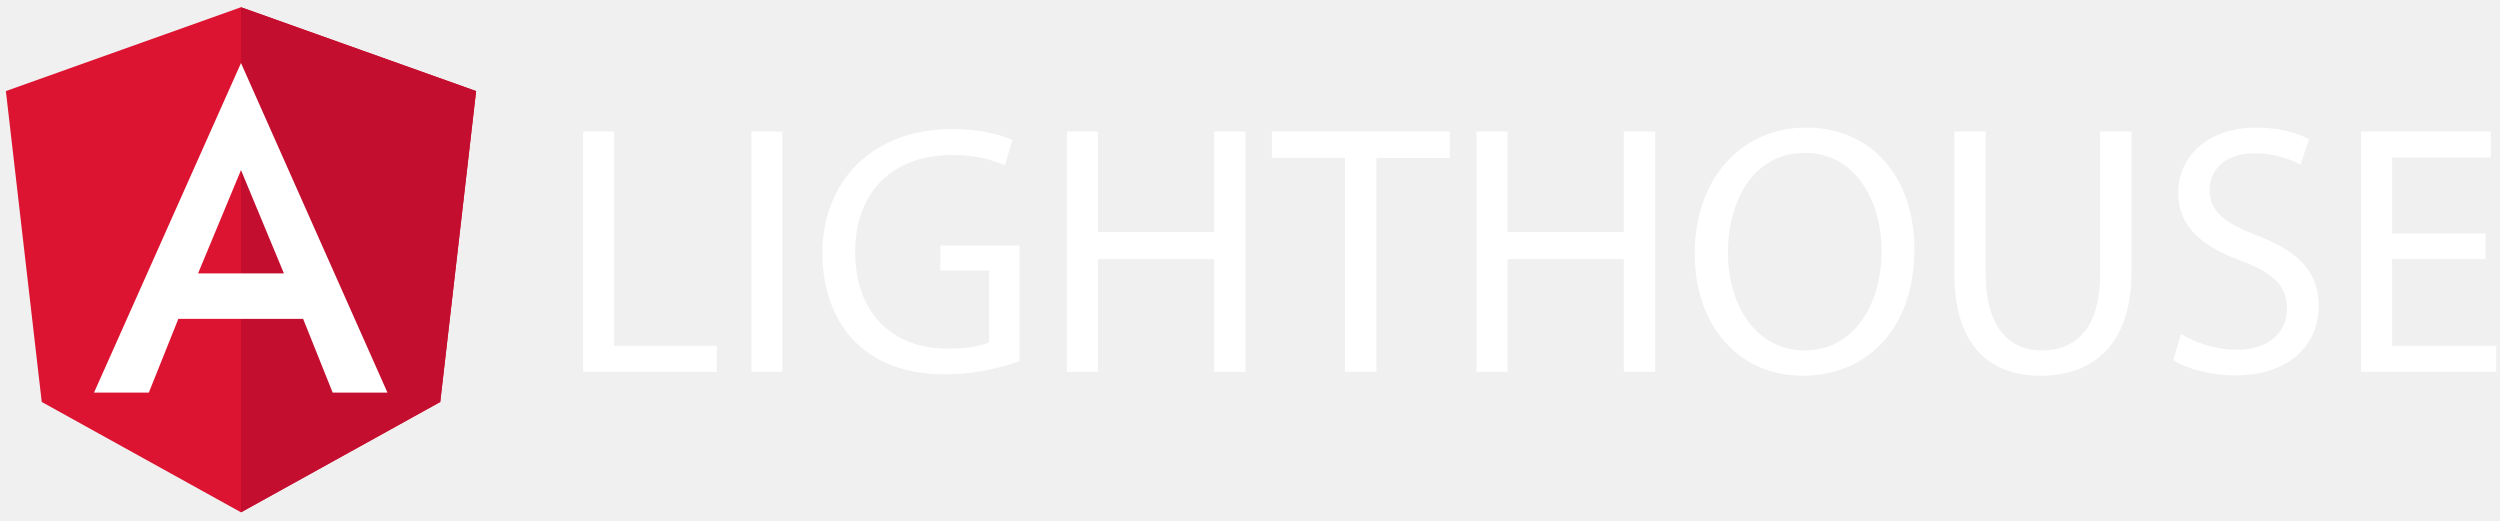
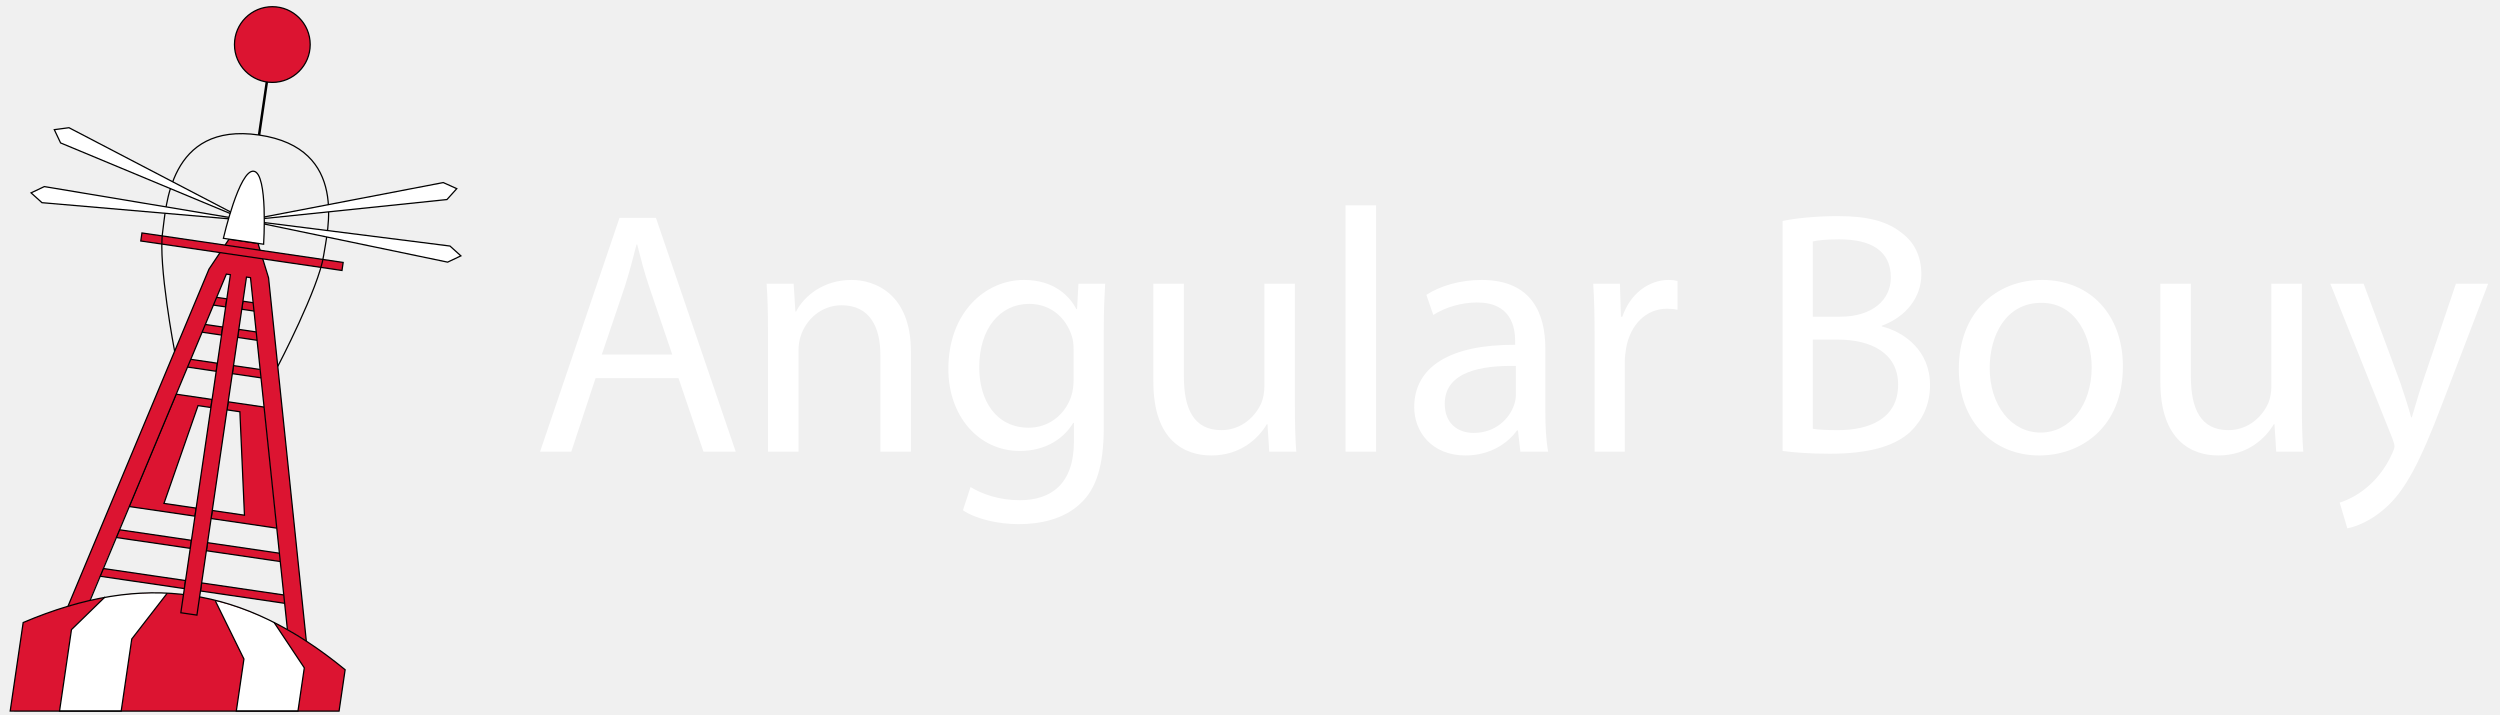
- <svg xmlns="http://www.w3.org/2000/svg" version="1.1" id="Layer_1" x="0px" y="0px" width="1700.79px" height="354.33px" viewBox="0 0 1700.79 354.33" enable-background="new 0 0 1700.79 354.33" xml:space="preserve">
+ <svg xmlns="http://www.w3.org/2000/svg" version="1.1" id="Layer_1" x="0px" y="0px" width="1984.25px" height="566.93px" viewBox="0 0 1984.25 566.93" enable-background="new 0 0 1984.25 566.93" xml:space="preserve">
+   <polygon fill="#DC1431" stroke="#000000" stroke-miterlimit="10" points="180.041,237.19 171.597,235.953 167.692,241.906   179.105,243.579 " />
+   <polygon fill="#DC1431" stroke="#000000" stroke-miterlimit="10" points="192.82,239.063 201.819,240.383 203.278,247.123   191.884,245.452 " />
+   <polygon fill="#DC1431" stroke="#000000" stroke-miterlimit="10" points="189.542,261.424 203.8,263.514 204.789,270.184   188.606,267.812 " />
+   <polyline fill="#DC1431" stroke="#000000" stroke-miterlimit="10" points="207.161,299.898 184.392,296.561 185.329,290.171   206.197,293.23 " />
+   <polygon fill="#DC1431" stroke="#000000" stroke-miterlimit="10" points="176.764,259.55 162.378,257.442 159.984,263.616   175.828,265.939 " />
+   <polygon fill="#DC1431" stroke="#000000" stroke-miterlimit="10" points="171.614,294.688 172.551,288.294 150.339,285.038   146.538,291.011 " />
+   <polyline fill="#DC1431" stroke="#000000" stroke-miterlimit="10" points="209.592,323.095 181.115,318.919 180.179,325.31   190.399,326.808 194.026,408.909 168.474,405.164 167.538,411.552 219.67,419.194 " />
+   <polygon fill="#DC1431" stroke="#000000" stroke-miterlimit="10" points="168.336,317.047 139.768,312.858 102.452,402.012   154.758,409.68 155.695,403.29 130.142,399.546 157.18,321.938 167.399,323.437 " />
+   <polyline fill="#DC1431" stroke="#000000" stroke-miterlimit="10" points="222.447,445.701 163.792,437.104 164.728,430.717   221.753,439.076 " />
+   <polygon fill="#DC1431" stroke="#000000" stroke-miterlimit="10" points="151.95,428.845 94.732,420.459 92.159,426.605   151.013,435.231 " />
+   <path fill="#DC1431" stroke="#000000" stroke-miterlimit="10" d="M160.046,462.659" />
+   <polyline fill="#DC1431" stroke="#000000" stroke-miterlimit="10" points="225.228,472.214 160.046,462.659 159.109,469.049   225.922,478.843 " />
+   <polygon fill="#DC1431" stroke="#000000" stroke-miterlimit="10" points="147.268,460.786 81.869,451.2 79.29,457.35   146.331,467.177 " />
+   <path id="fill" fill="#DC1431" d="M269.117,564.421l4.816-32.862c-81.211-66.562-159.833-78.086-255.537-37.455l-10.3,70.272  L269.117,564.421z" />
+   <path fill="#FFFFFF" d="M236.49,564.415l5.034-34.344l-24.065-36.155c0,0-26.323-12.707-46.474-16.847l22.627,45.979l-6.064,41.371  L236.49,564.415z" />
+   <path fill="#FFFFFF" d="M47.25,564.38l9.477-64.658l26.643-25.937c31.255-4.293,49.306-3.003,49.306-3.003l-28.095,36.369  l-8.394,57.27L47.25,564.38z" />
+   <polyline fill="none" stroke="#000000" stroke-miterlimit="10" points="217.458,493.916 241.523,530.071 236.49,564.415   187.549,564.406 193.611,523.049 170.984,477.069 " />
+   <path fill="#FFFFFF" stroke="#000000" stroke-miterlimit="10" d="M132.751,470.793l-28.17,36.358l-8.39,57.24l-48.94-0.01  l9.477-64.66l26.643-25.937" />
+   <polygon fill="#DC1431" points="156.301,488.213 195.596,220.124 198.844,220.6 228.076,499.386 243.135,508.896 213.158,220.51   204.766,193.177 181.767,189.806 165.884,213.58 54.04,480.973 71.142,476.633 179.706,217.564 182.856,217.987 143.522,486.341 " />
+   <path id="outer_x5F_frame_1_" fill="none" stroke="#000000" stroke-miterlimit="10" d="M269.117,564.421l4.816-32.862  c-81.211-66.562-159.835-78.086-255.537-37.455l-10.3,70.272L269.117,564.421z" />
+   <rect id="middle_x5F_leg_x5F_fix" x="145.533" y="469.818" transform="matrix(-0.9894 -0.145 0.145 -0.9894 233.8 963.2212)" fill="#DC1431" width="12.915" height="6.55" />
+   <polyline fill="none" stroke="#000000" stroke-miterlimit="10" points="243.135,508.896 213.158,220.51 204.766,193.177   181.767,189.806 165.884,213.58 54.04,480.973 " />
+   <polyline fill="none" stroke="#000000" stroke-miterlimit="10" points="71.559,476.443 179.657,217.557 182.851,218.025   143.522,486.341 156.301,488.213 195.629,219.898 198.822,220.367 228.076,499.386 " />
+   <rect x="111.34" y="196.568" transform="matrix(0.9894 0.145 -0.145 0.9894 31.0067 -25.7402)" fill="#DC1431" stroke="#000000" stroke-miterlimit="10" width="161.417" height="6.455" />
+   <polygon fill="none" points="174.234,236.623 176.856,237.007 175.919,243.4 171.549,242.759 " />
+   <circle fill="#DC1431" stroke="#000000" stroke-miterlimit="10" cx="216.152" cy="35.356" r="30.045" />
+   <line fill="none" stroke="#000000" stroke-width="2" stroke-miterlimit="10" x1="205.626" y1="107.164" x2="211.794" y2="65.085" />
+   <path fill="none" stroke="#000000" stroke-miterlimit="10" d="M220.471,290.8c0,0,32.654-62.474,36.4-88.028  c2.715-18.526,20.752-85.055-51.244-95.608c-71.998-10.553-73.811,58.354-76.526,76.88c-3.746,25.554,9.503,94.756,9.503,94.756" />
+   <polygon fill="#FFFFFF" stroke="#000000" stroke-miterlimit="10" points="195.701,174.881 355.285,208.061 365.804,203.078   357.158,195.284 " />
+   <polygon fill="#FFFFFF" stroke="#000000" stroke-miterlimit="10" points="195.701,174.881 354.735,158.385 362.529,149.738   351.816,144.905 " />
+   <polygon fill="#FFFFFF" stroke="#000000" stroke-miterlimit="10" points="195.701,174.881 54.754,101.363 43.106,102.919   48.09,113.438 " />
+   <polygon fill="#FFFFFF" stroke="#000000" stroke-miterlimit="10" points="195.701,174.881 35.18,148.089 24.661,153.075   33.307,160.867 " />
+   <path fill="#FFFFFF" stroke="#000000" stroke-miterlimit="10" d="M209.238,193.833c0,0,3.613-56.244-7.825-57.921  c-11.44-1.677-24.119,53.239-24.119,53.239L209.238,193.833z" />
  <g>
-     <path fill="#FFFFFF" d="M396.708,89.471h21.102v145.774h69.855v17.706h-90.958V89.471z" />
-     <path fill="#FFFFFF" d="M532.29,89.471v163.48h-21.102V89.471H532.29z" />
-     <path fill="#FFFFFF" d="M693.587,245.675c-9.459,3.396-28.136,8.975-50.208,8.975c-24.741,0-45.115-6.306-61.124-21.587   c-14.068-13.583-22.8-35.413-22.8-60.881c0.243-48.753,33.715-84.409,88.532-84.409c18.919,0,33.715,4.124,40.749,7.52   l-5.094,17.221c-8.732-3.881-19.647-7.034-36.141-7.034c-39.779,0-65.732,24.741-65.732,65.732   c0,41.477,24.983,65.975,63.064,65.975c13.826,0,23.285-1.94,28.136-4.365v-48.754h-33.23v-16.979h53.847V245.675z" />
-     <path fill="#FFFFFF" d="M746.946,89.471v68.4h79.073v-68.4h21.345v163.48h-21.345v-76.646h-79.073v76.646h-21.102V89.471H746.946z" />
-     <path fill="#FFFFFF" d="M915.031,107.419h-49.723V89.471h121.034v17.949h-49.966v145.532h-21.346V107.419z" />
-     <path fill="#FFFFFF" d="M1025.633,89.471v68.4h79.072v-68.4h21.345v163.48h-21.345v-76.646h-79.072v76.646h-21.102V89.471H1025.633   z" />
-     <path fill="#FFFFFF" d="M1302.383,169.513c0,56.272-34.199,86.106-75.919,86.106c-43.175,0-73.493-33.472-73.493-82.953   c0-51.907,32.259-85.864,75.919-85.864C1273.52,86.802,1302.383,121.002,1302.383,169.513z M1175.527,172.181   c0,34.928,18.92,66.217,52.149,66.217c33.473,0,52.392-30.805,52.392-67.915c0-32.502-16.979-66.46-52.149-66.46   C1192.991,104.023,1175.527,136.283,1175.527,172.181z" />
-     <path fill="#FFFFFF" d="M1350.89,89.471v96.779c0,36.625,16.251,52.148,38.081,52.148c24.256,0,39.779-16.009,39.779-52.148V89.471   h21.344v95.323c0,50.209-26.438,70.825-61.851,70.825c-33.473,0-58.698-19.161-58.698-69.855V89.471H1350.89z" />
-     <path fill="#FFFFFF" d="M1483.805,227.241c9.46,5.821,23.285,10.672,37.838,10.672c21.588,0,34.2-11.399,34.2-27.894   c0-15.281-8.731-24.013-30.804-32.502c-26.682-9.46-43.175-23.285-43.175-46.328c0-25.468,21.103-44.387,52.877-44.387   c16.736,0,28.863,3.881,36.141,8.004l-5.821,17.221c-5.337-2.911-16.252-7.762-31.047-7.762c-22.315,0-30.805,13.34-30.805,24.498   c0,15.281,9.944,22.8,32.502,31.532c27.651,10.673,41.72,24.013,41.72,48.026c0,25.225-18.677,47.055-57.243,47.055   c-15.766,0-32.987-4.608-41.719-10.43L1483.805,227.241z" />
-     <path fill="#FFFFFF" d="M1690.942,176.305h-63.549v58.94h70.826v17.706h-91.929V89.471h88.29v17.706h-67.188v51.664h63.549V176.305   z" />
-   </g>
-   <g>
-     <polygon fill="#DC1431" points="163.953,4.918 163.953,4.918 163.953,4.918 4,61.958 28.396,273.455 163.953,348.534    163.953,348.534 163.953,348.534 299.509,273.455 323.907,61.958  " />
-     <polygon fill="#C30E2F" points="163.953,4.918 163.953,43.059 163.953,42.888 163.953,216.929 163.953,216.929 163.953,348.534    163.953,348.534 299.509,273.455 323.907,61.958  " />
-     <path fill="#FFFFFF" d="M163.953,42.888L63.96,267.098l0,0h37.282l0,0l20.102-50.169h84.874l20.101,50.169l0,0h37.282l0,0   L163.953,42.888L163.953,42.888L163.953,42.888L163.953,42.888L163.953,42.888z M193.16,186.004h-58.415l29.208-70.27   L193.16,186.004z" />
+     <path fill="#FFFFFF" d="M472.709,300.102l-19.272,58.37h-24.78L491.707,172.9h28.909l63.326,185.572h-25.605l-19.824-58.37H472.709   z M533.557,281.379l-18.171-53.414c-4.131-12.114-6.884-23.127-9.637-33.865h-0.551c-2.754,11.013-5.782,22.301-9.361,33.59   l-18.172,53.689H533.557z" />
+     <path fill="#FFFFFF" d="M609.546,261.281c0-13.767-0.275-25.055-1.102-36.068h21.477l1.376,22.026h0.551   c6.608-12.665,22.026-25.055,44.053-25.055c18.447,0,47.081,11.013,47.081,56.718v79.57h-24.229v-76.817   c0-21.476-7.984-39.372-30.837-39.372c-15.969,0-28.359,11.289-32.489,24.78c-1.101,3.028-1.651,7.158-1.651,11.288v80.121h-24.229   V261.281z" />
+     <path fill="#FFFFFF" d="M877.161,225.212c-0.551,9.637-1.102,20.375-1.102,36.619v77.367c0,30.562-6.058,49.284-18.998,60.849   c-12.94,12.114-31.663,15.969-48.458,15.969c-15.969,0-33.59-3.854-44.328-11.014l6.058-18.446   c8.811,5.506,22.577,10.462,39.097,10.462c24.779,0,42.951-12.94,42.951-46.53v-14.868h-0.551   c-7.434,12.39-21.751,22.302-42.4,22.302c-33.039,0-56.718-28.083-56.718-64.978c0-45.154,29.46-70.759,60.021-70.759   c23.128,0,35.793,12.114,41.575,23.127h0.551l1.101-20.099H877.161z M852.105,277.8c0-4.13-0.275-7.709-1.376-11.013   c-4.405-14.042-16.245-25.606-33.866-25.606c-23.127,0-39.647,19.548-39.647,50.385c0,26.156,13.216,47.907,39.372,47.907   c14.868,0,28.359-9.361,33.591-24.779c1.376-4.13,1.927-8.811,1.927-12.94V277.8z" />
+     <path fill="#FFFFFF" d="M1027.759,322.128c0,13.767,0.275,25.881,1.102,36.344h-21.476l-1.377-21.751h-0.551   c-6.332,10.738-20.374,24.779-44.053,24.779c-20.925,0-45.979-11.563-45.979-58.369v-77.918h24.229V299   c0,25.331,7.71,42.401,29.736,42.401c16.244,0,27.532-11.289,31.938-22.026c1.377-3.579,2.203-7.984,2.203-12.39v-81.773h24.229   V322.128z" />
+     <path fill="#FFFFFF" d="M1067.952,162.988h24.229v195.483h-24.229V162.988z" />
+     <path fill="#FFFFFF" d="M1206.715,358.472l-1.928-16.795h-0.826c-7.434,10.462-21.751,19.823-40.748,19.823   c-26.982,0-40.749-18.997-40.749-38.271c0-32.214,28.634-49.834,80.121-49.559v-2.753c0-11.014-3.029-30.837-30.286-30.837   c-12.391,0-25.331,3.854-34.692,9.912l-5.506-15.969c11.013-7.158,26.981-11.839,43.777-11.839c40.748,0,50.66,27.808,50.66,54.516   v49.833c0,11.564,0.551,22.853,2.203,31.938H1206.715z M1203.135,290.465c-26.432-0.55-56.442,4.131-56.442,30.012   c0,15.693,10.463,23.127,22.853,23.127c17.346,0,28.359-11.013,32.214-22.302c0.826-2.478,1.376-5.23,1.376-7.709V290.465z" />
+     <path fill="#FFFFFF" d="M1265.63,266.788c0-15.694-0.274-29.185-1.101-41.575h21.2l0.826,26.156h1.101   c6.058-17.896,20.65-29.185,36.895-29.185c2.753,0,4.681,0.275,6.883,0.826v22.852c-2.478-0.551-4.955-0.826-8.26-0.826   c-17.07,0-29.185,12.94-32.488,31.112c-0.551,3.304-1.102,7.158-1.102,11.288v71.035h-23.954V266.788z" />
+     <path fill="#FFFFFF" d="M1414.852,175.378c10.463-2.203,26.982-3.854,43.777-3.854c23.954,0,39.372,4.13,50.937,13.491   c9.637,7.159,15.418,18.171,15.418,32.764c0,17.896-11.839,33.59-31.388,40.749v0.551c17.621,4.405,38.271,18.997,38.271,46.53   c0,15.969-6.333,28.084-15.694,37.17c-12.94,11.839-33.865,17.346-64.151,17.346c-16.52,0-29.186-1.102-37.17-2.203V175.378z    M1438.806,251.369h21.751c25.33,0,40.198-13.215,40.198-31.112c0-21.751-16.521-30.287-40.749-30.287   c-11.014,0-17.346,0.826-21.2,1.652V251.369z M1438.806,340.3c4.681,0.826,11.563,1.102,20.099,1.102   c24.78,0,47.632-9.086,47.632-36.068c0-25.33-21.751-35.792-47.907-35.792h-19.823V340.3z" />
+     <path fill="#FFFFFF" d="M1684.943,290.74c0,49.284-34.141,70.76-66.354,70.76c-36.068,0-63.876-26.432-63.876-68.557   c0-44.603,29.185-70.759,66.079-70.759C1659.062,222.184,1684.943,249.992,1684.943,290.74z M1579.217,292.117   c0,29.185,16.795,51.211,40.474,51.211c23.128,0,40.474-21.751,40.474-51.762c0-22.577-11.289-51.21-39.923-51.21   C1591.606,240.356,1579.217,266.788,1579.217,292.117z" />
+     <path fill="#FFFFFF" d="M1827.008,322.128c0,13.767,0.275,25.881,1.102,36.344h-21.476l-1.377-21.751h-0.551   c-6.332,10.738-20.374,24.779-44.053,24.779c-20.925,0-45.979-11.563-45.979-58.369v-77.918h24.229V299   c0,25.331,7.709,42.401,29.735,42.401c16.245,0,27.533-11.289,31.938-22.026c1.377-3.579,2.203-7.984,2.203-12.39v-81.773h24.229   V322.128z" />
+     <path fill="#FFFFFF" d="M1876.012,225.212l29.186,78.744c3.028,8.811,6.332,19.273,8.535,27.258h0.551   c2.478-7.984,5.231-18.172,8.535-27.808l26.432-78.194h25.605l-36.344,94.989c-17.346,45.704-29.185,69.107-45.704,83.425   c-11.84,10.462-23.679,14.592-29.736,15.693l-6.057-20.374c6.057-1.928,14.042-5.782,21.2-11.84   c6.607-5.23,14.868-14.592,20.374-26.981c1.102-2.479,1.928-4.405,1.928-5.782s-0.551-3.304-1.652-6.333l-49.284-122.796H1876.012z   " />
  </g>
</svg>
